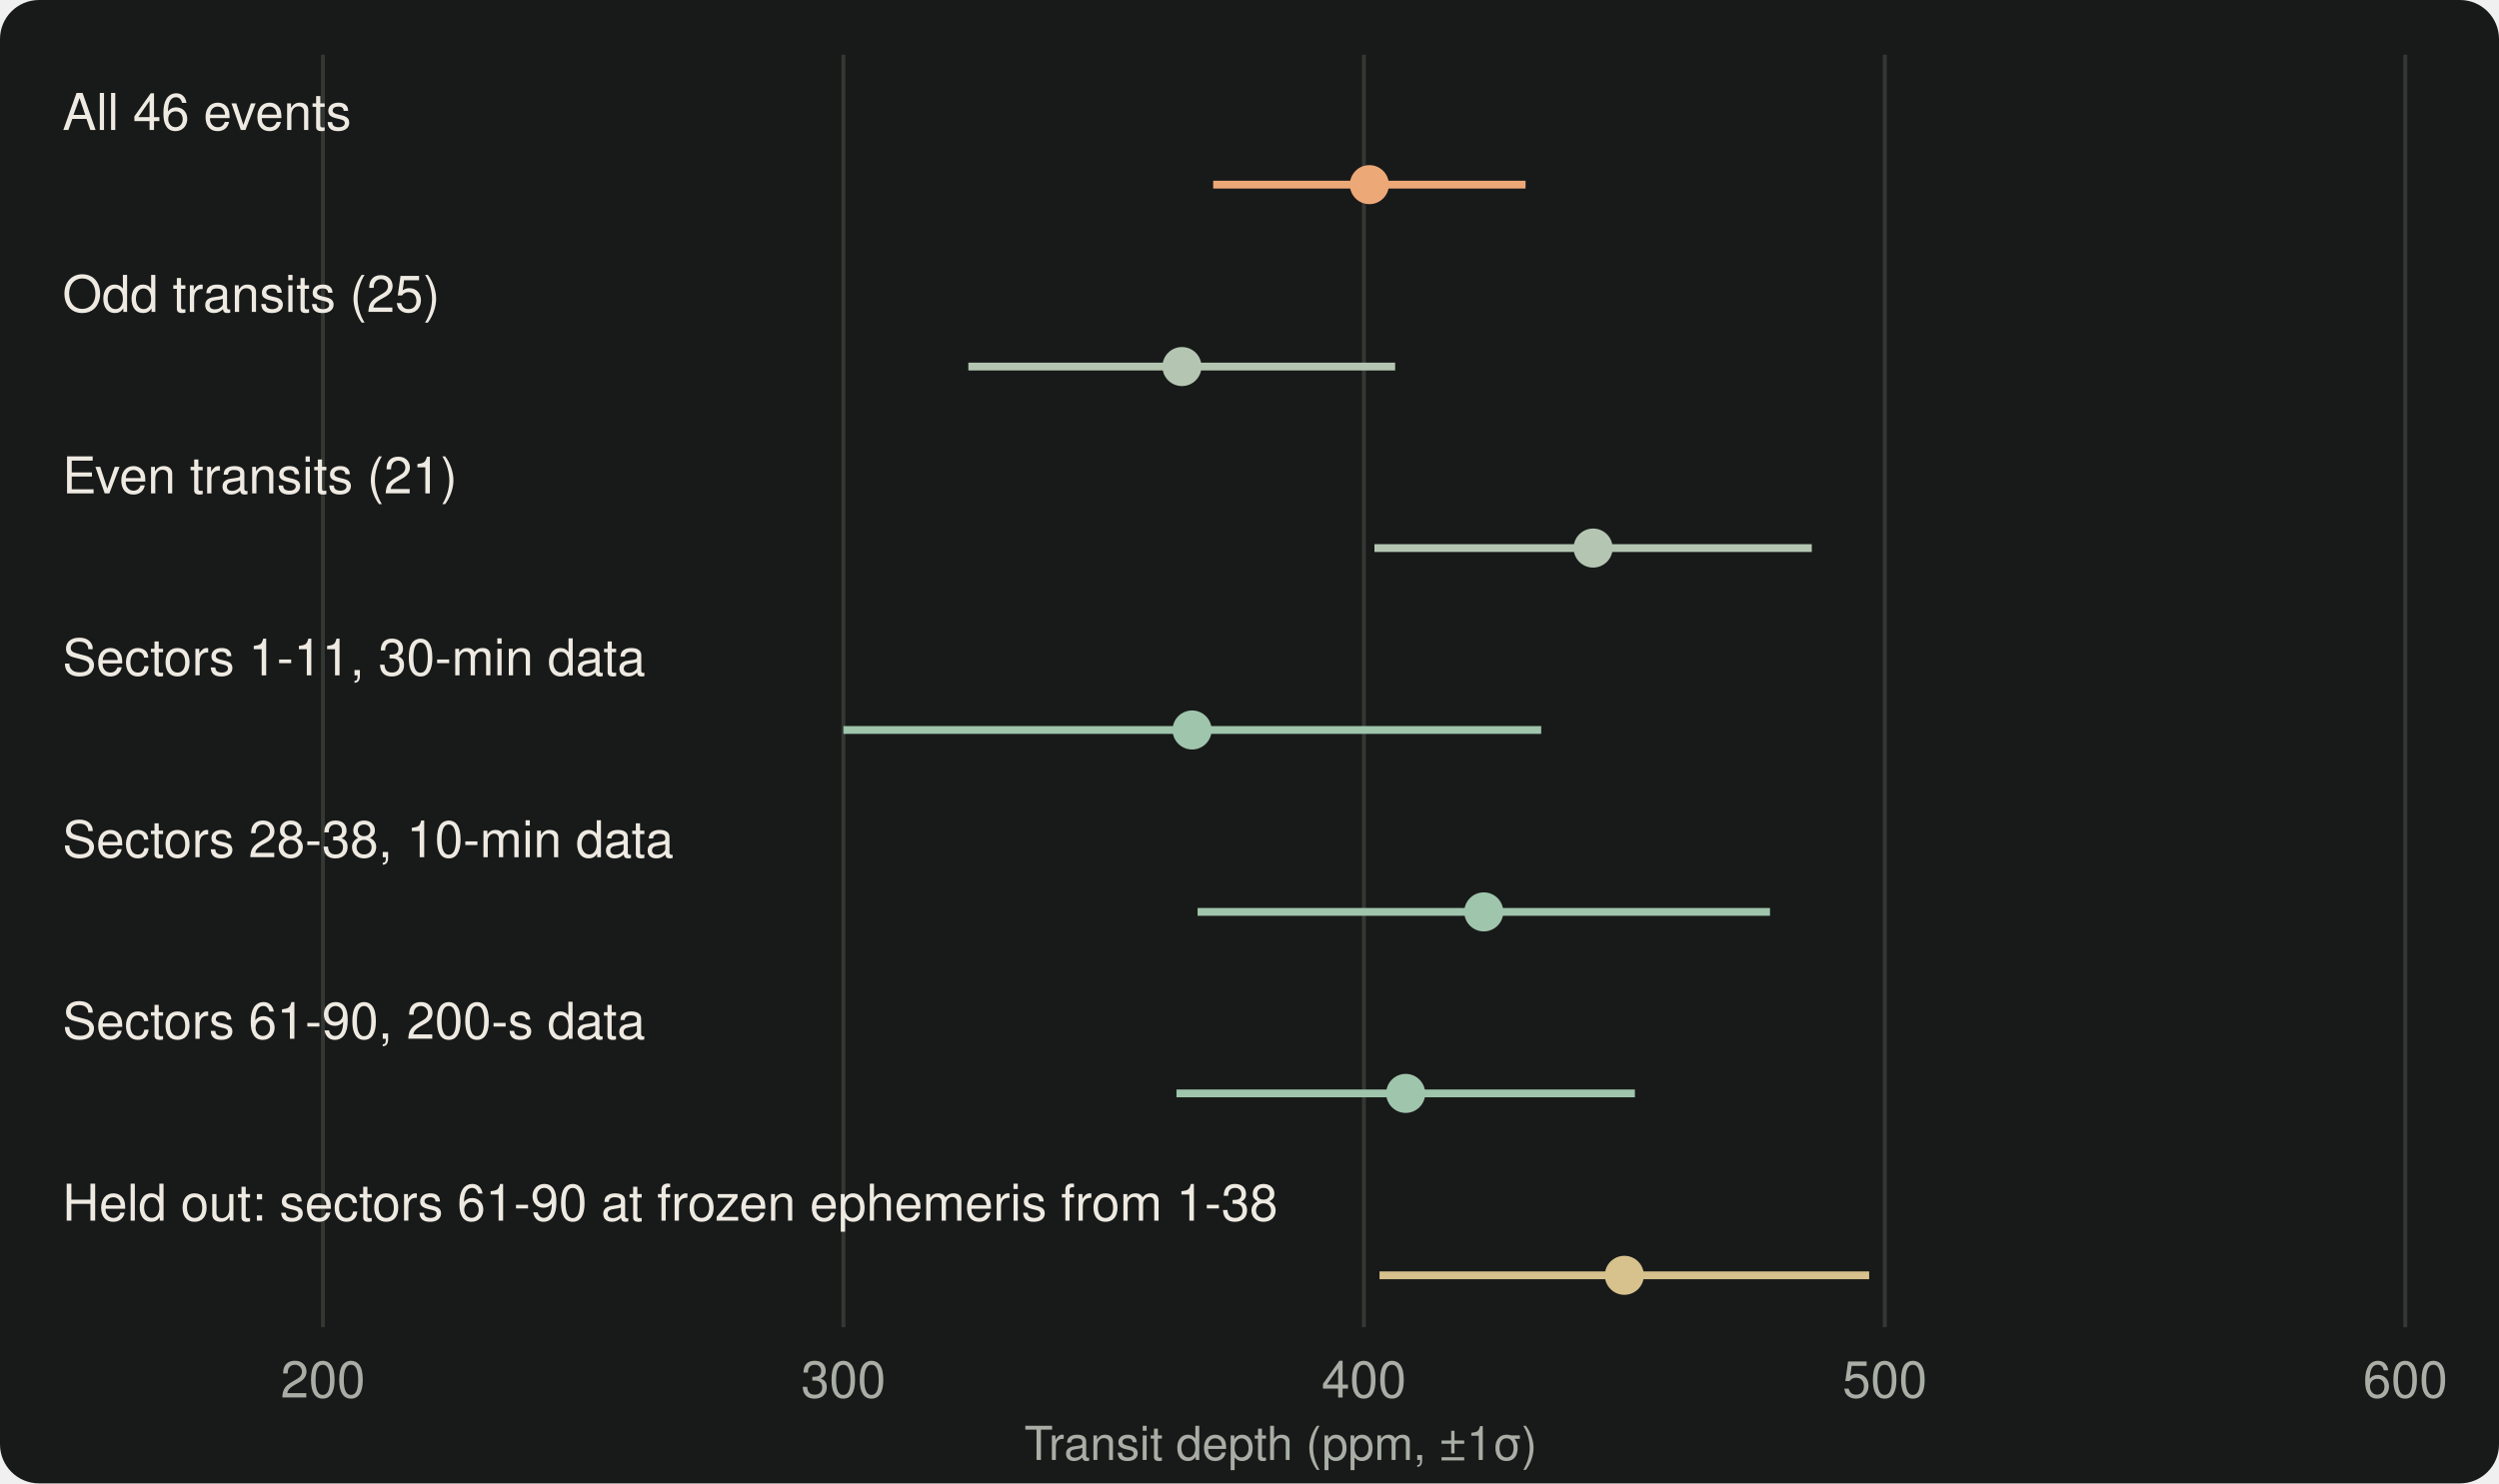
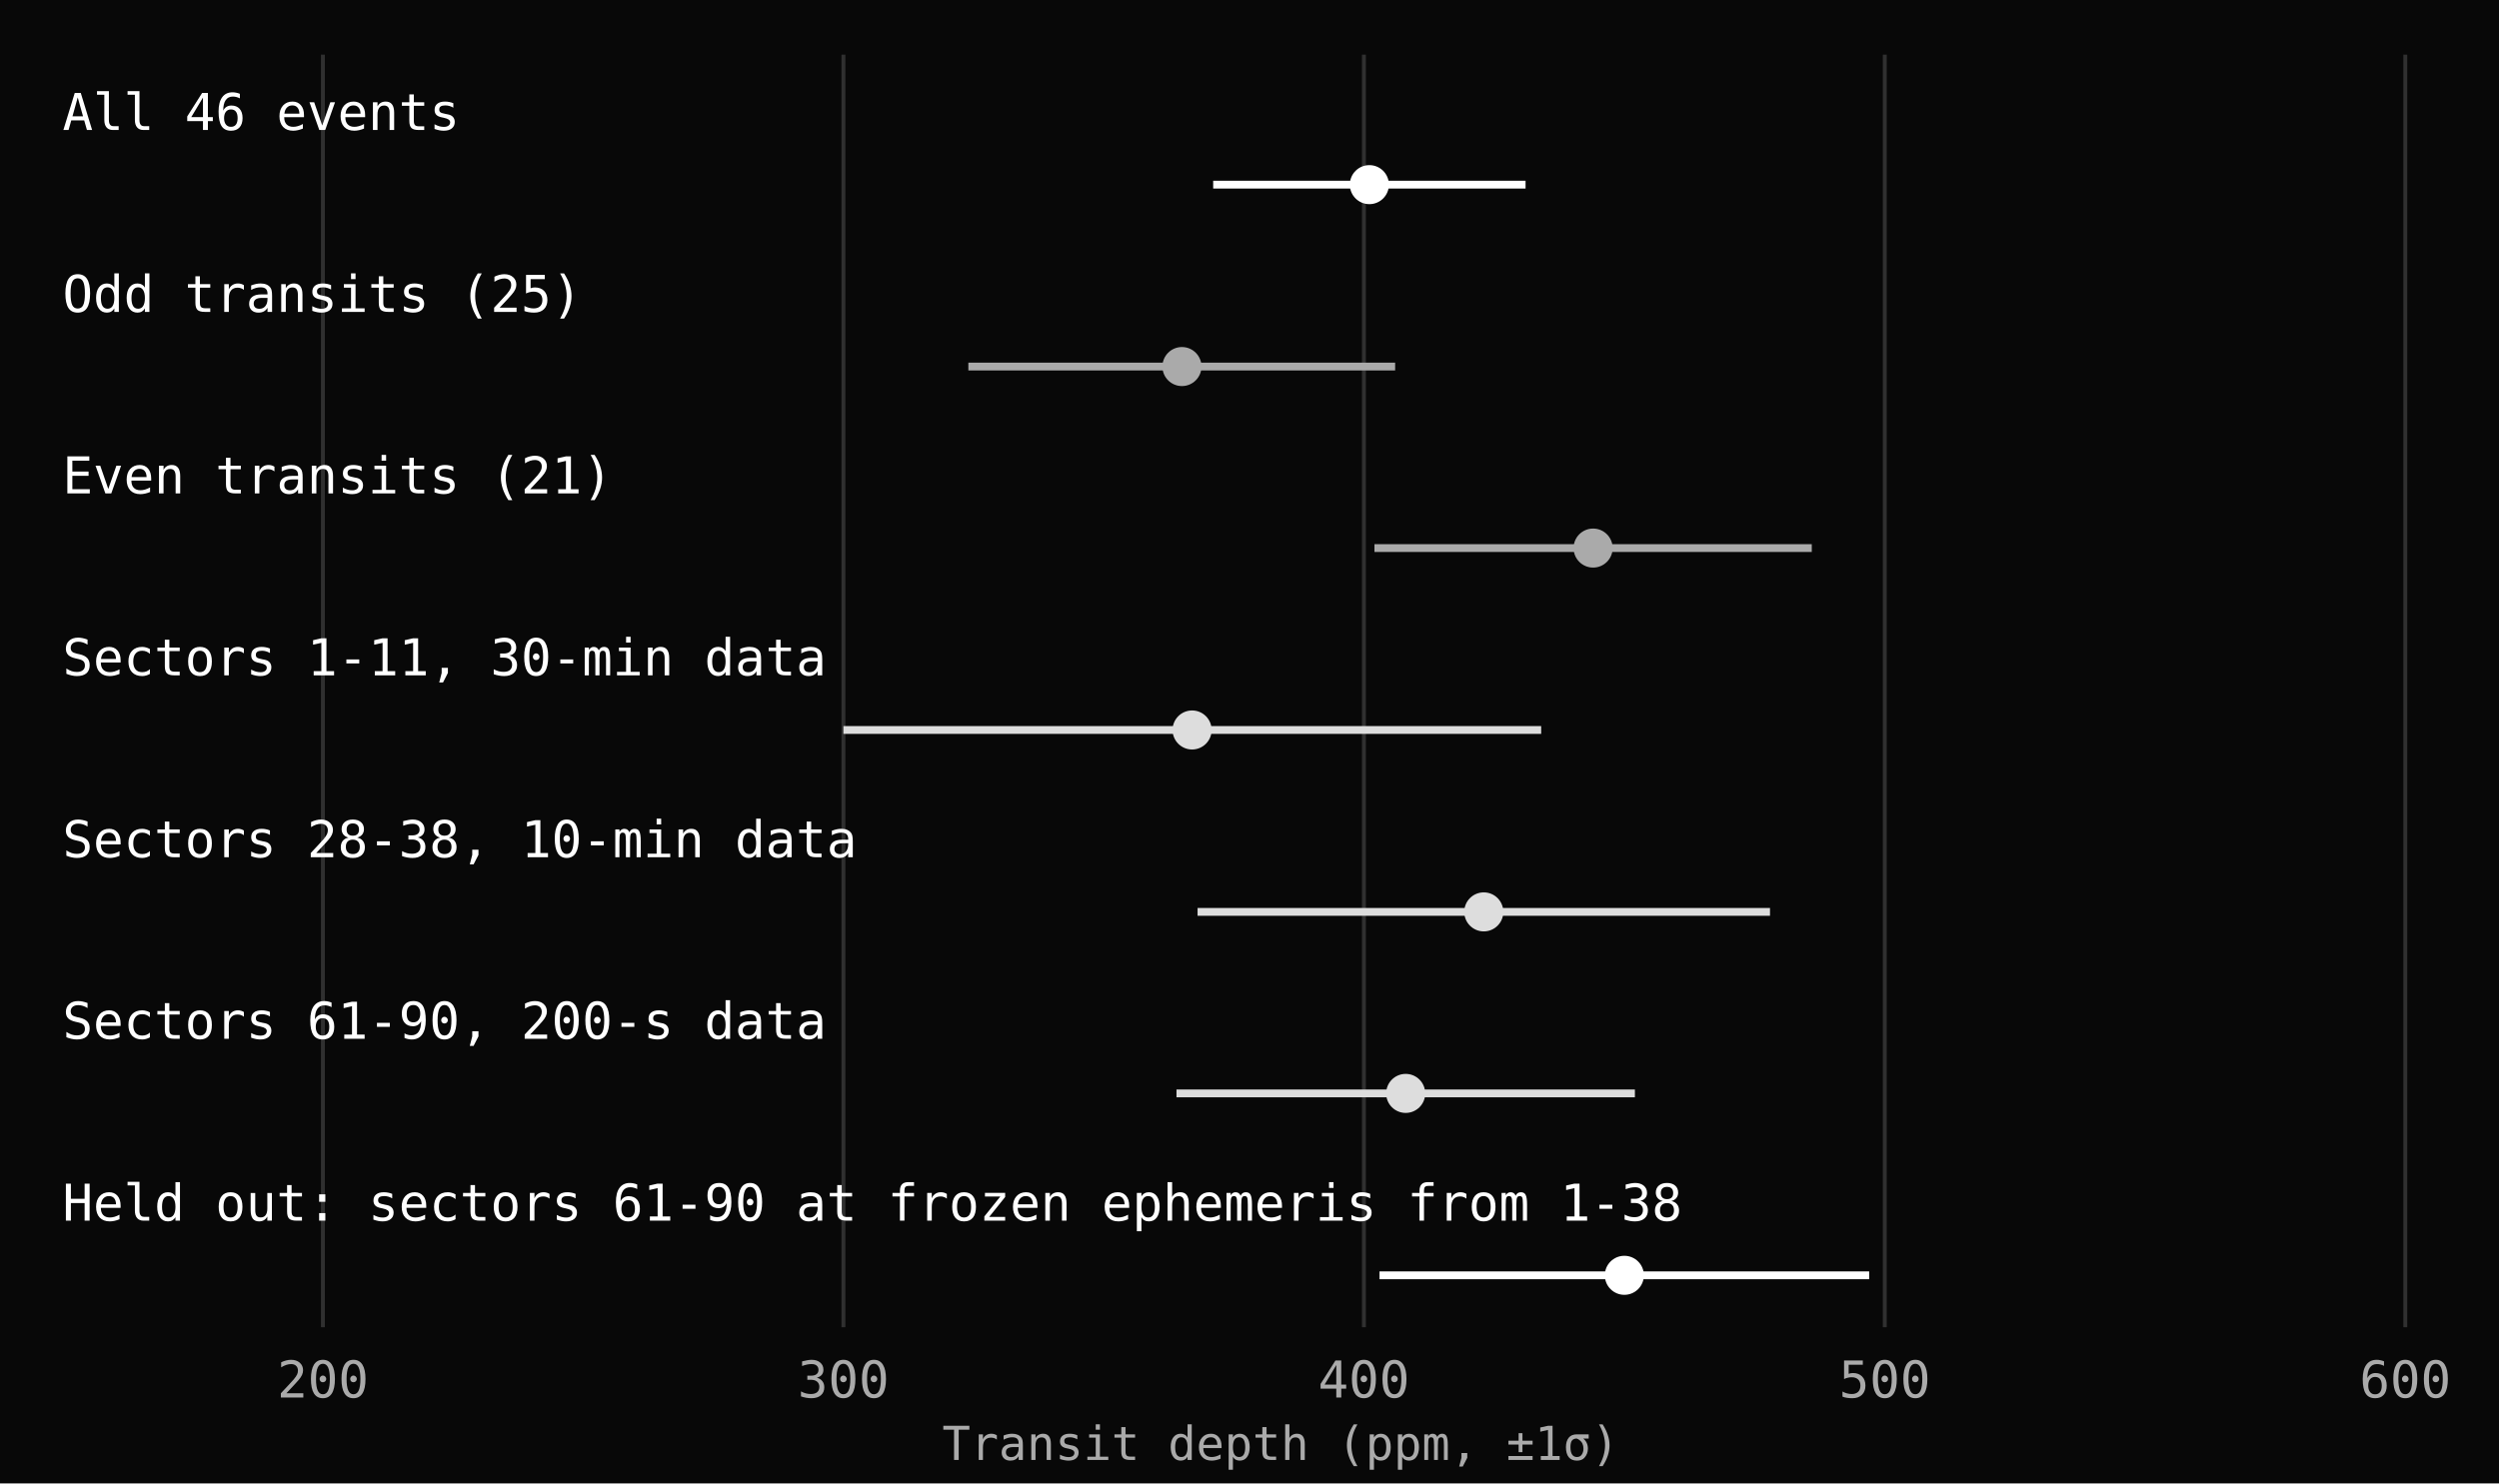
<svg xmlns="http://www.w3.org/2000/svg" viewBox="0 0 640 380" role="img" aria-labelledby="t d">
-   <rect width="640" height="380" fill="#181a19" rx="10" />
-   <line x1="82.7" y1="14.0" x2="82.7" y2="340.0" stroke="#343733" stroke-width="1" />
-   <text x="82.7" y="358.0" font-size="13" fill="#a8aea5" text-anchor="middle" font-weight="400" font-family="Helvetica Neue,Helvetica,sans-serif">200</text>
-   <line x1="216.0" y1="14.0" x2="216.0" y2="340.0" stroke="#343733" stroke-width="1" />
-   <text x="216.0" y="358.0" font-size="13" fill="#a8aea5" text-anchor="middle" font-weight="400" font-family="Helvetica Neue,Helvetica,sans-serif">300</text>
-   <line x1="349.3" y1="14.0" x2="349.3" y2="340.0" stroke="#343733" stroke-width="1" />
-   <text x="349.3" y="358.0" font-size="13" fill="#a8aea5" text-anchor="middle" font-weight="400" font-family="Helvetica Neue,Helvetica,sans-serif">400</text>
-   <line x1="482.7" y1="14.0" x2="482.7" y2="340.0" stroke="#343733" stroke-width="1" />
-   <text x="482.7" y="358.0" font-size="13" fill="#a8aea5" text-anchor="middle" font-weight="400" font-family="Helvetica Neue,Helvetica,sans-serif">500</text>
-   <line x1="616.0" y1="14.0" x2="616.0" y2="340.0" stroke="#343733" stroke-width="1" />
-   <text x="616.0" y="358.0" font-size="13" fill="#a8aea5" text-anchor="middle" font-weight="400" font-family="Helvetica Neue,Helvetica,sans-serif">600</text>
-   <text x="328.0" y="374.0" font-size="12" fill="#a8aea5" text-anchor="middle" font-weight="400" font-family="Helvetica Neue,Helvetica,sans-serif">Transit depth (ppm, ±1σ)</text>
-   <text x="16.0" y="33.3" font-size="13" fill="#eeeae2" text-anchor="start" font-weight="400" font-family="Helvetica Neue,Helvetica,sans-serif">All 46 events</text>
-   <line x1="310.7" y1="47.3" x2="390.7" y2="47.3" stroke="#eda878" stroke-width="2" />
-   <circle cx="350.7" cy="47.3" r="5" fill="#eda878" stroke="none" stroke-width="1" opacity="1" />
-   <text x="16.0" y="79.9" font-size="13" fill="#eeeae2" text-anchor="start" font-weight="400" font-family="Helvetica Neue,Helvetica,sans-serif">Odd transits (25)</text>
-   <line x1="248.0" y1="93.9" x2="357.3" y2="93.9" stroke="#b4c6b2" stroke-width="2" />
-   <circle cx="302.7" cy="93.9" r="5" fill="#b4c6b2" stroke="none" stroke-width="1" opacity="1" />
-   <text x="16.0" y="126.4" font-size="13" fill="#eeeae2" text-anchor="start" font-weight="400" font-family="Helvetica Neue,Helvetica,sans-serif">Even transits (21)</text>
-   <line x1="352.0" y1="140.4" x2="464.0" y2="140.4" stroke="#b4c6b2" stroke-width="2" />
-   <circle cx="408.0" cy="140.4" r="5" fill="#b4c6b2" stroke="none" stroke-width="1" opacity="1" />
-   <text x="16.0" y="173.0" font-size="13" fill="#eeeae2" text-anchor="start" font-weight="400" font-family="Helvetica Neue,Helvetica,sans-serif">Sectors 1-11, 30-min data</text>
-   <line x1="216.0" y1="187.0" x2="394.7" y2="187.0" stroke="#9fc5ac" stroke-width="2" />
-   <circle cx="305.3" cy="187.0" r="5" fill="#9fc5ac" stroke="none" stroke-width="1" opacity="1" />
-   <text x="16.0" y="219.6" font-size="13" fill="#eeeae2" text-anchor="start" font-weight="400" font-family="Helvetica Neue,Helvetica,sans-serif">Sectors 28-38, 10-min data</text>
-   <line x1="306.7" y1="233.6" x2="453.3" y2="233.6" stroke="#9fc5ac" stroke-width="2" />
-   <circle cx="380.0" cy="233.6" r="5" fill="#9fc5ac" stroke="none" stroke-width="1" opacity="1" />
-   <text x="16.0" y="266.1" font-size="13" fill="#eeeae2" text-anchor="start" font-weight="400" font-family="Helvetica Neue,Helvetica,sans-serif">Sectors 61-90, 200-s data</text>
-   <line x1="301.3" y1="280.1" x2="418.7" y2="280.1" stroke="#9fc5ac" stroke-width="2" />
-   <circle cx="360.0" cy="280.1" r="5" fill="#9fc5ac" stroke="none" stroke-width="1" opacity="1" />
-   <text x="16.0" y="312.7" font-size="13" fill="#eeeae2" text-anchor="start" font-weight="400" font-family="Helvetica Neue,Helvetica,sans-serif">Held out: sectors 61-90 at frozen ephemeris from 1-38</text>
-   <line x1="353.3" y1="326.7" x2="478.7" y2="326.7" stroke="#d7c18d" stroke-width="2" />
-   <circle cx="416.0" cy="326.7" r="5" fill="#d7c18d" stroke="none" stroke-width="1" opacity="1" />
+   <rect width="640" height="380" fill="#080808" rx="0" />
+   <line x1="82.7" y1="14.0" x2="82.7" y2="340.0" stroke="#303030" stroke-width="1" />
+   <text x="82.7" y="358.0" font-size="13" fill="#aaaaaa" text-anchor="middle" font-weight="400" font-family="IBM Plex Mono,monospace">200</text>
+   <line x1="216.0" y1="14.0" x2="216.0" y2="340.0" stroke="#303030" stroke-width="1" />
+   <text x="216.0" y="358.0" font-size="13" fill="#aaaaaa" text-anchor="middle" font-weight="400" font-family="IBM Plex Mono,monospace">300</text>
+   <line x1="349.3" y1="14.0" x2="349.3" y2="340.0" stroke="#303030" stroke-width="1" />
+   <text x="349.3" y="358.0" font-size="13" fill="#aaaaaa" text-anchor="middle" font-weight="400" font-family="IBM Plex Mono,monospace">400</text>
+   <line x1="482.7" y1="14.0" x2="482.7" y2="340.0" stroke="#303030" stroke-width="1" />
+   <text x="482.7" y="358.0" font-size="13" fill="#aaaaaa" text-anchor="middle" font-weight="400" font-family="IBM Plex Mono,monospace">500</text>
+   <line x1="616.0" y1="14.0" x2="616.0" y2="340.0" stroke="#303030" stroke-width="1" />
+   <text x="616.0" y="358.0" font-size="13" fill="#aaaaaa" text-anchor="middle" font-weight="400" font-family="IBM Plex Mono,monospace">600</text>
+   <text x="328.0" y="374.0" font-size="12" fill="#aaaaaa" text-anchor="middle" font-weight="400" font-family="IBM Plex Mono,monospace">Transit depth (ppm, ±1σ)</text>
+   <text x="16.0" y="33.3" font-size="13" fill="#ffffff" text-anchor="start" font-weight="400" font-family="IBM Plex Mono,monospace">All 46 events</text>
+   <line x1="310.7" y1="47.3" x2="390.7" y2="47.3" stroke="#ffffff" stroke-width="2" />
+   <circle cx="350.7" cy="47.3" r="5" fill="#ffffff" stroke="none" stroke-width="1" opacity="1" />
+   <text x="16.0" y="79.9" font-size="13" fill="#ffffff" text-anchor="start" font-weight="400" font-family="IBM Plex Mono,monospace">Odd transits (25)</text>
+   <line x1="248.0" y1="93.9" x2="357.3" y2="93.9" stroke="#aaaaaa" stroke-width="2" />
+   <circle cx="302.7" cy="93.9" r="5" fill="#aaaaaa" stroke="none" stroke-width="1" opacity="1" />
+   <text x="16.0" y="126.4" font-size="13" fill="#ffffff" text-anchor="start" font-weight="400" font-family="IBM Plex Mono,monospace">Even transits (21)</text>
+   <line x1="352.0" y1="140.4" x2="464.0" y2="140.4" stroke="#aaaaaa" stroke-width="2" />
+   <circle cx="408.0" cy="140.4" r="5" fill="#aaaaaa" stroke="none" stroke-width="1" opacity="1" />
+   <text x="16.0" y="173.0" font-size="13" fill="#ffffff" text-anchor="start" font-weight="400" font-family="IBM Plex Mono,monospace">Sectors 1-11, 30-min data</text>
+   <line x1="216.0" y1="187.0" x2="394.7" y2="187.0" stroke="#dddddd" stroke-width="2" />
+   <circle cx="305.3" cy="187.0" r="5" fill="#dddddd" stroke="none" stroke-width="1" opacity="1" />
+   <text x="16.0" y="219.6" font-size="13" fill="#ffffff" text-anchor="start" font-weight="400" font-family="IBM Plex Mono,monospace">Sectors 28-38, 10-min data</text>
+   <line x1="306.7" y1="233.6" x2="453.3" y2="233.6" stroke="#dddddd" stroke-width="2" />
+   <circle cx="380.0" cy="233.6" r="5" fill="#dddddd" stroke="none" stroke-width="1" opacity="1" />
+   <text x="16.0" y="266.1" font-size="13" fill="#ffffff" text-anchor="start" font-weight="400" font-family="IBM Plex Mono,monospace">Sectors 61-90, 200-s data</text>
+   <line x1="301.3" y1="280.1" x2="418.7" y2="280.1" stroke="#dddddd" stroke-width="2" />
+   <circle cx="360.0" cy="280.1" r="5" fill="#dddddd" stroke="none" stroke-width="1" opacity="1" />
+   <text x="16.0" y="312.7" font-size="13" fill="#ffffff" text-anchor="start" font-weight="400" font-family="IBM Plex Mono,monospace">Held out: sectors 61-90 at frozen ephemeris from 1-38</text>
+   <line x1="353.3" y1="326.7" x2="478.7" y2="326.7" stroke="#ffffff" stroke-width="2" />
+   <circle cx="416.0" cy="326.7" r="5" fill="#ffffff" stroke="none" stroke-width="1" opacity="1" />
</svg>
